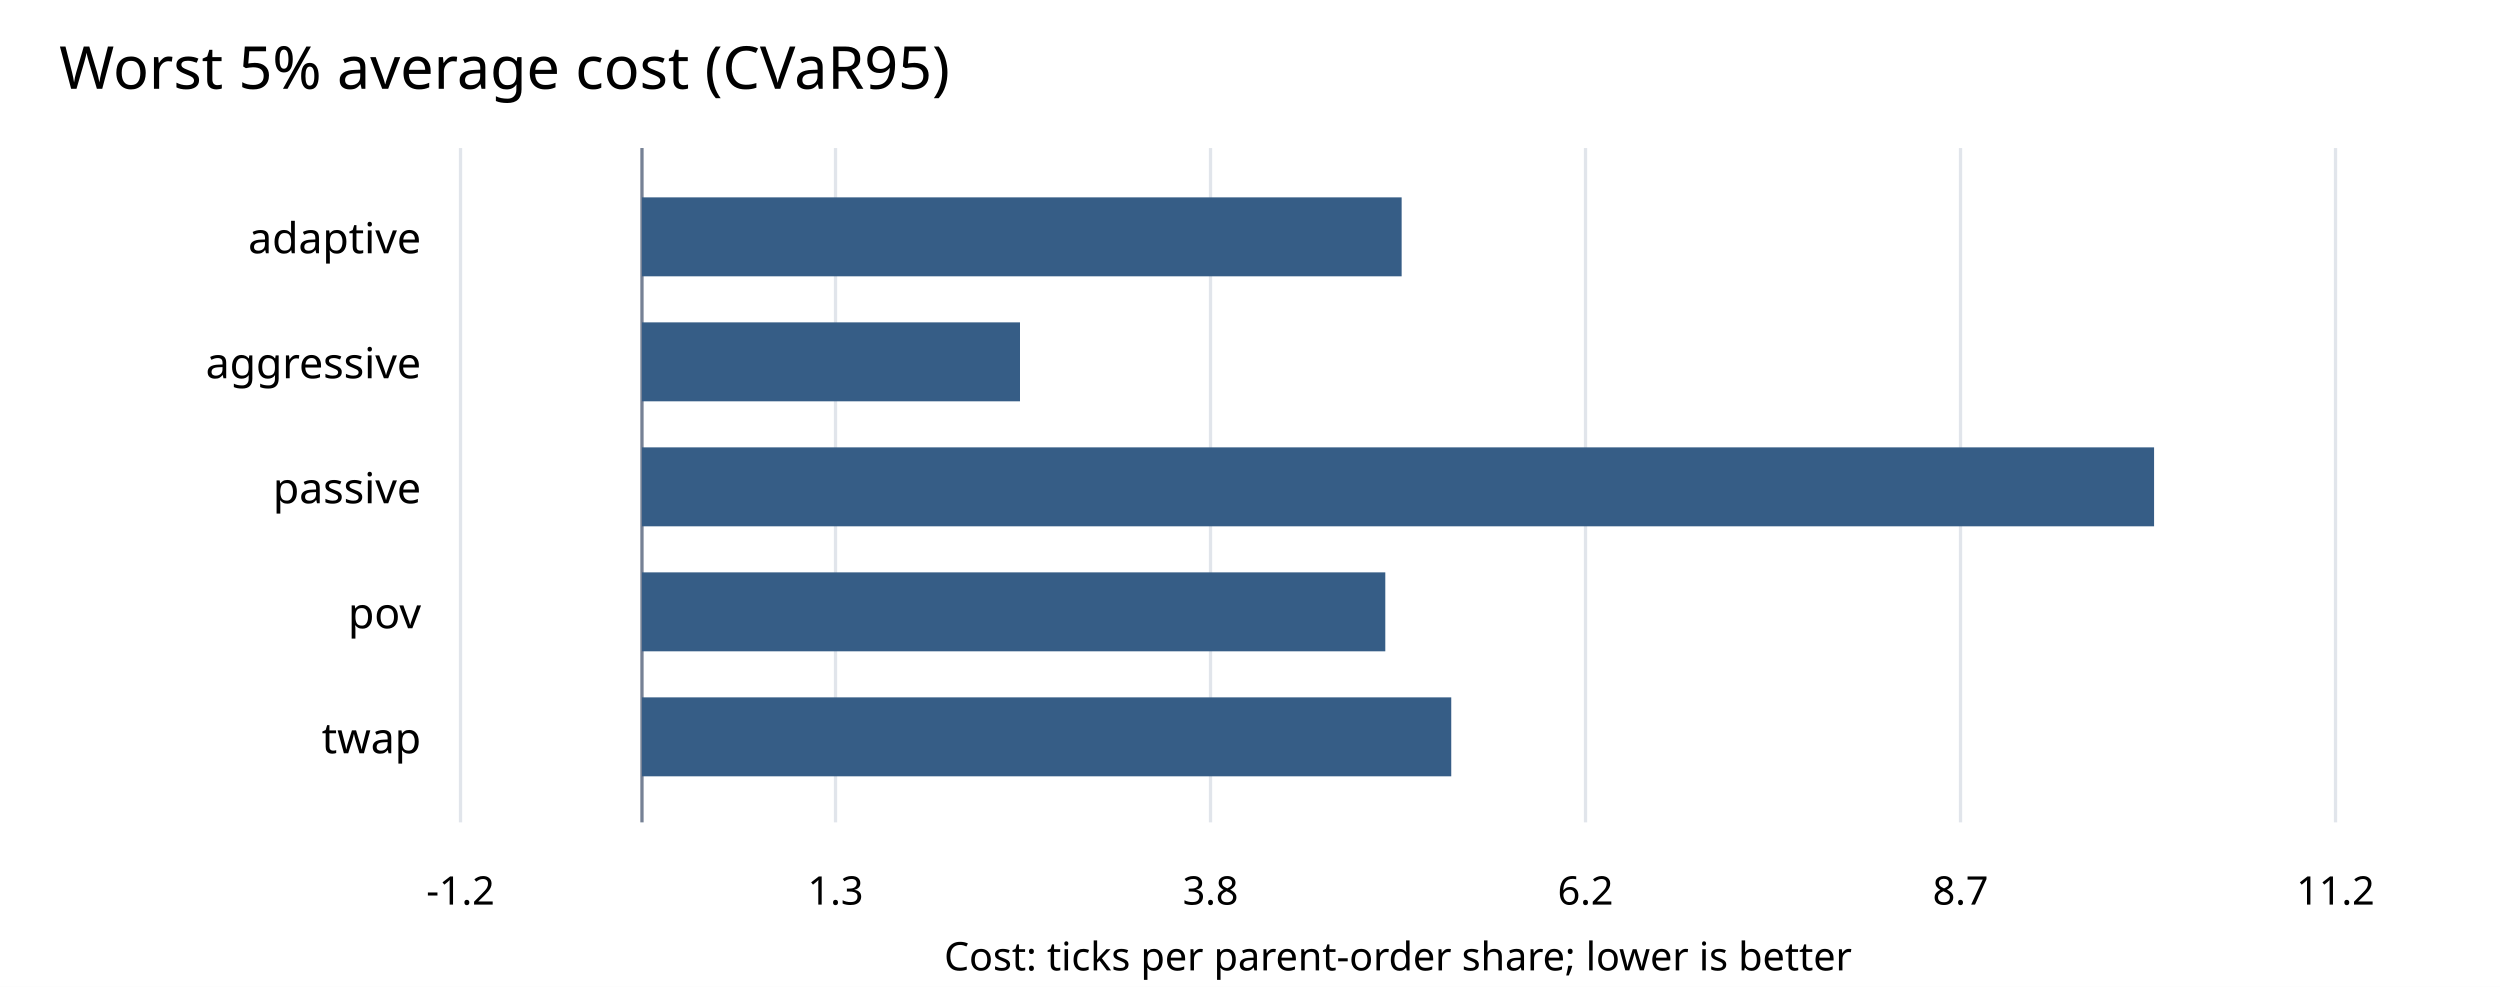
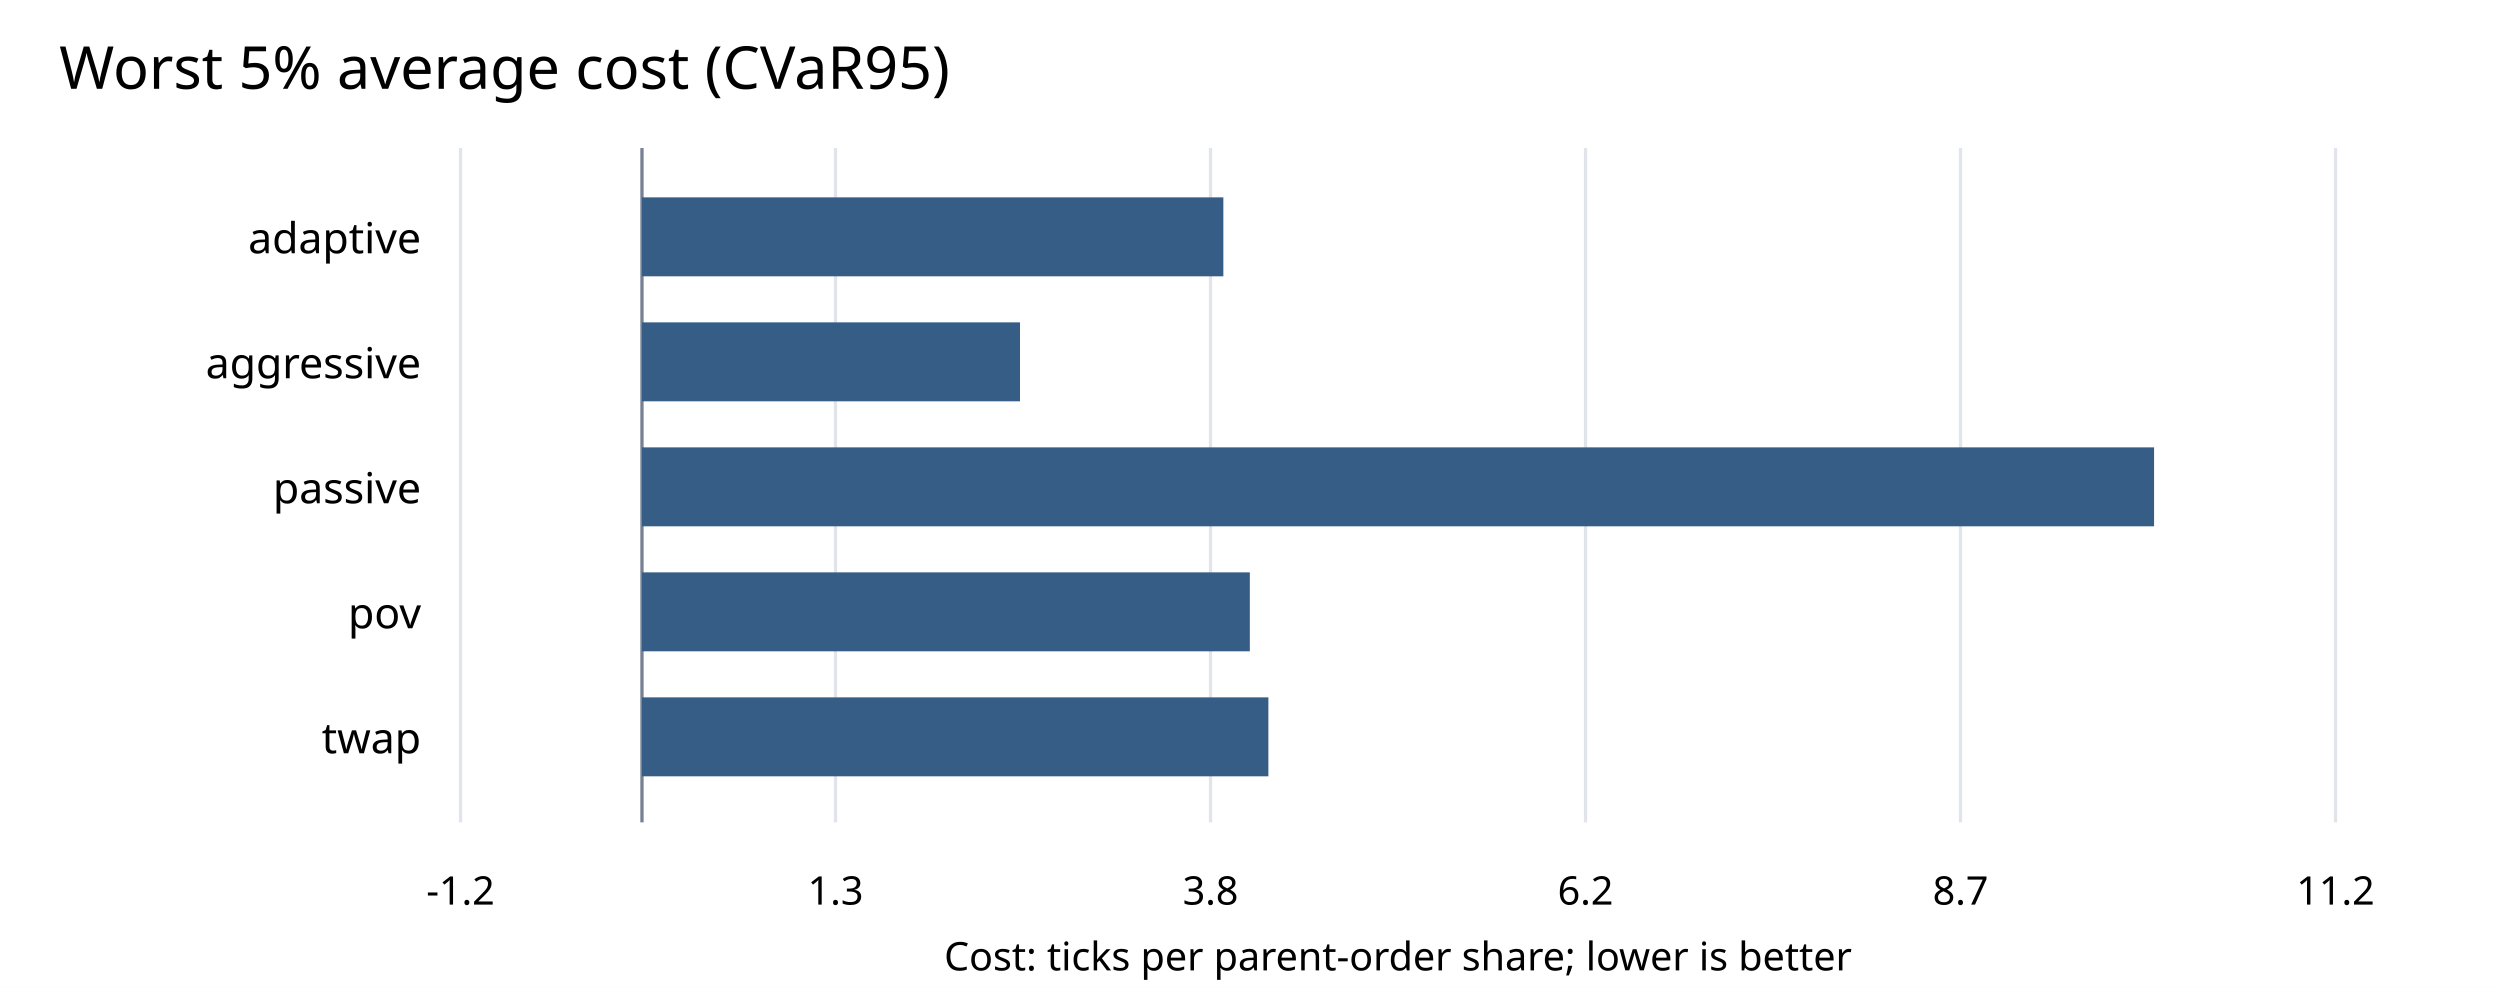
<svg xmlns="http://www.w3.org/2000/svg" viewBox="0 0 760 300" role="img" aria-label="Worst 5% average cost (CVaR95)">
  <rect width="760" height="300" fill="white" />
  <text x="18" y="27" font-size="18" font-family="sans-serif">Worst 5% average cost (CVaR95)</text>
  <path d="M140.00,45V250" stroke="#e1e5eb" />
  <text x="140.00" y="275" text-anchor="middle" font-size="12" font-family="sans-serif">-1.2</text>
  <path d="M254.00,45V250" stroke="#e1e5eb" />
  <text x="254.00" y="275" text-anchor="middle" font-size="12" font-family="sans-serif">1.3</text>
  <path d="M368.00,45V250" stroke="#e1e5eb" />
  <text x="368.00" y="275" text-anchor="middle" font-size="12" font-family="sans-serif">3.8</text>
  <path d="M482.00,45V250" stroke="#e1e5eb" />
  <text x="482.00" y="275" text-anchor="middle" font-size="12" font-family="sans-serif">6.2</text>
  <path d="M596.00,45V250" stroke="#e1e5eb" />
  <text x="596.00" y="275" text-anchor="middle" font-size="12" font-family="sans-serif">8.7</text>
  <path d="M710.00,45V250" stroke="#e1e5eb" />
  <text x="710.00" y="275" text-anchor="middle" font-size="12" font-family="sans-serif">11.2</text>
  <path d="M195.16,45V250" stroke="#768195" />
  <text x="128" y="77" text-anchor="end" font-size="13" font-family="sans-serif">adaptive</text>
-   <rect x="195.16" y="60" width="230.94" height="24" fill="#365d86" />
+   <rect x="195.16" y="60" width="176.74" height="24" fill="#365d86" />
  <text x="128" y="115" text-anchor="end" font-size="13" font-family="sans-serif">aggressive</text>
  <rect x="195.16" y="98" width="114.92" height="24" fill="#365d86" />
  <text x="128" y="153" text-anchor="end" font-size="13" font-family="sans-serif">passive</text>
  <rect x="195.16" y="136" width="459.68" height="24" fill="#365d86" />
  <text x="128" y="191" text-anchor="end" font-size="13" font-family="sans-serif">pov</text>
-   <rect x="195.16" y="174" width="225.97" height="24" fill="#365d86" />
+   <rect x="195.16" y="174" width="184.79" height="24" fill="#365d86" />
  <text x="128" y="229" text-anchor="end" font-size="13" font-family="sans-serif">twap</text>
-   <rect x="195.16" y="212" width="246.02" height="24" fill="#365d86" />
+   <rect x="195.16" y="212" width="190.43" height="24" fill="#365d86" />
  <text x="425" y="295" text-anchor="middle" font-size="12" font-family="sans-serif">Cost: ticks per parent-order share; lower is better</text>
</svg>
